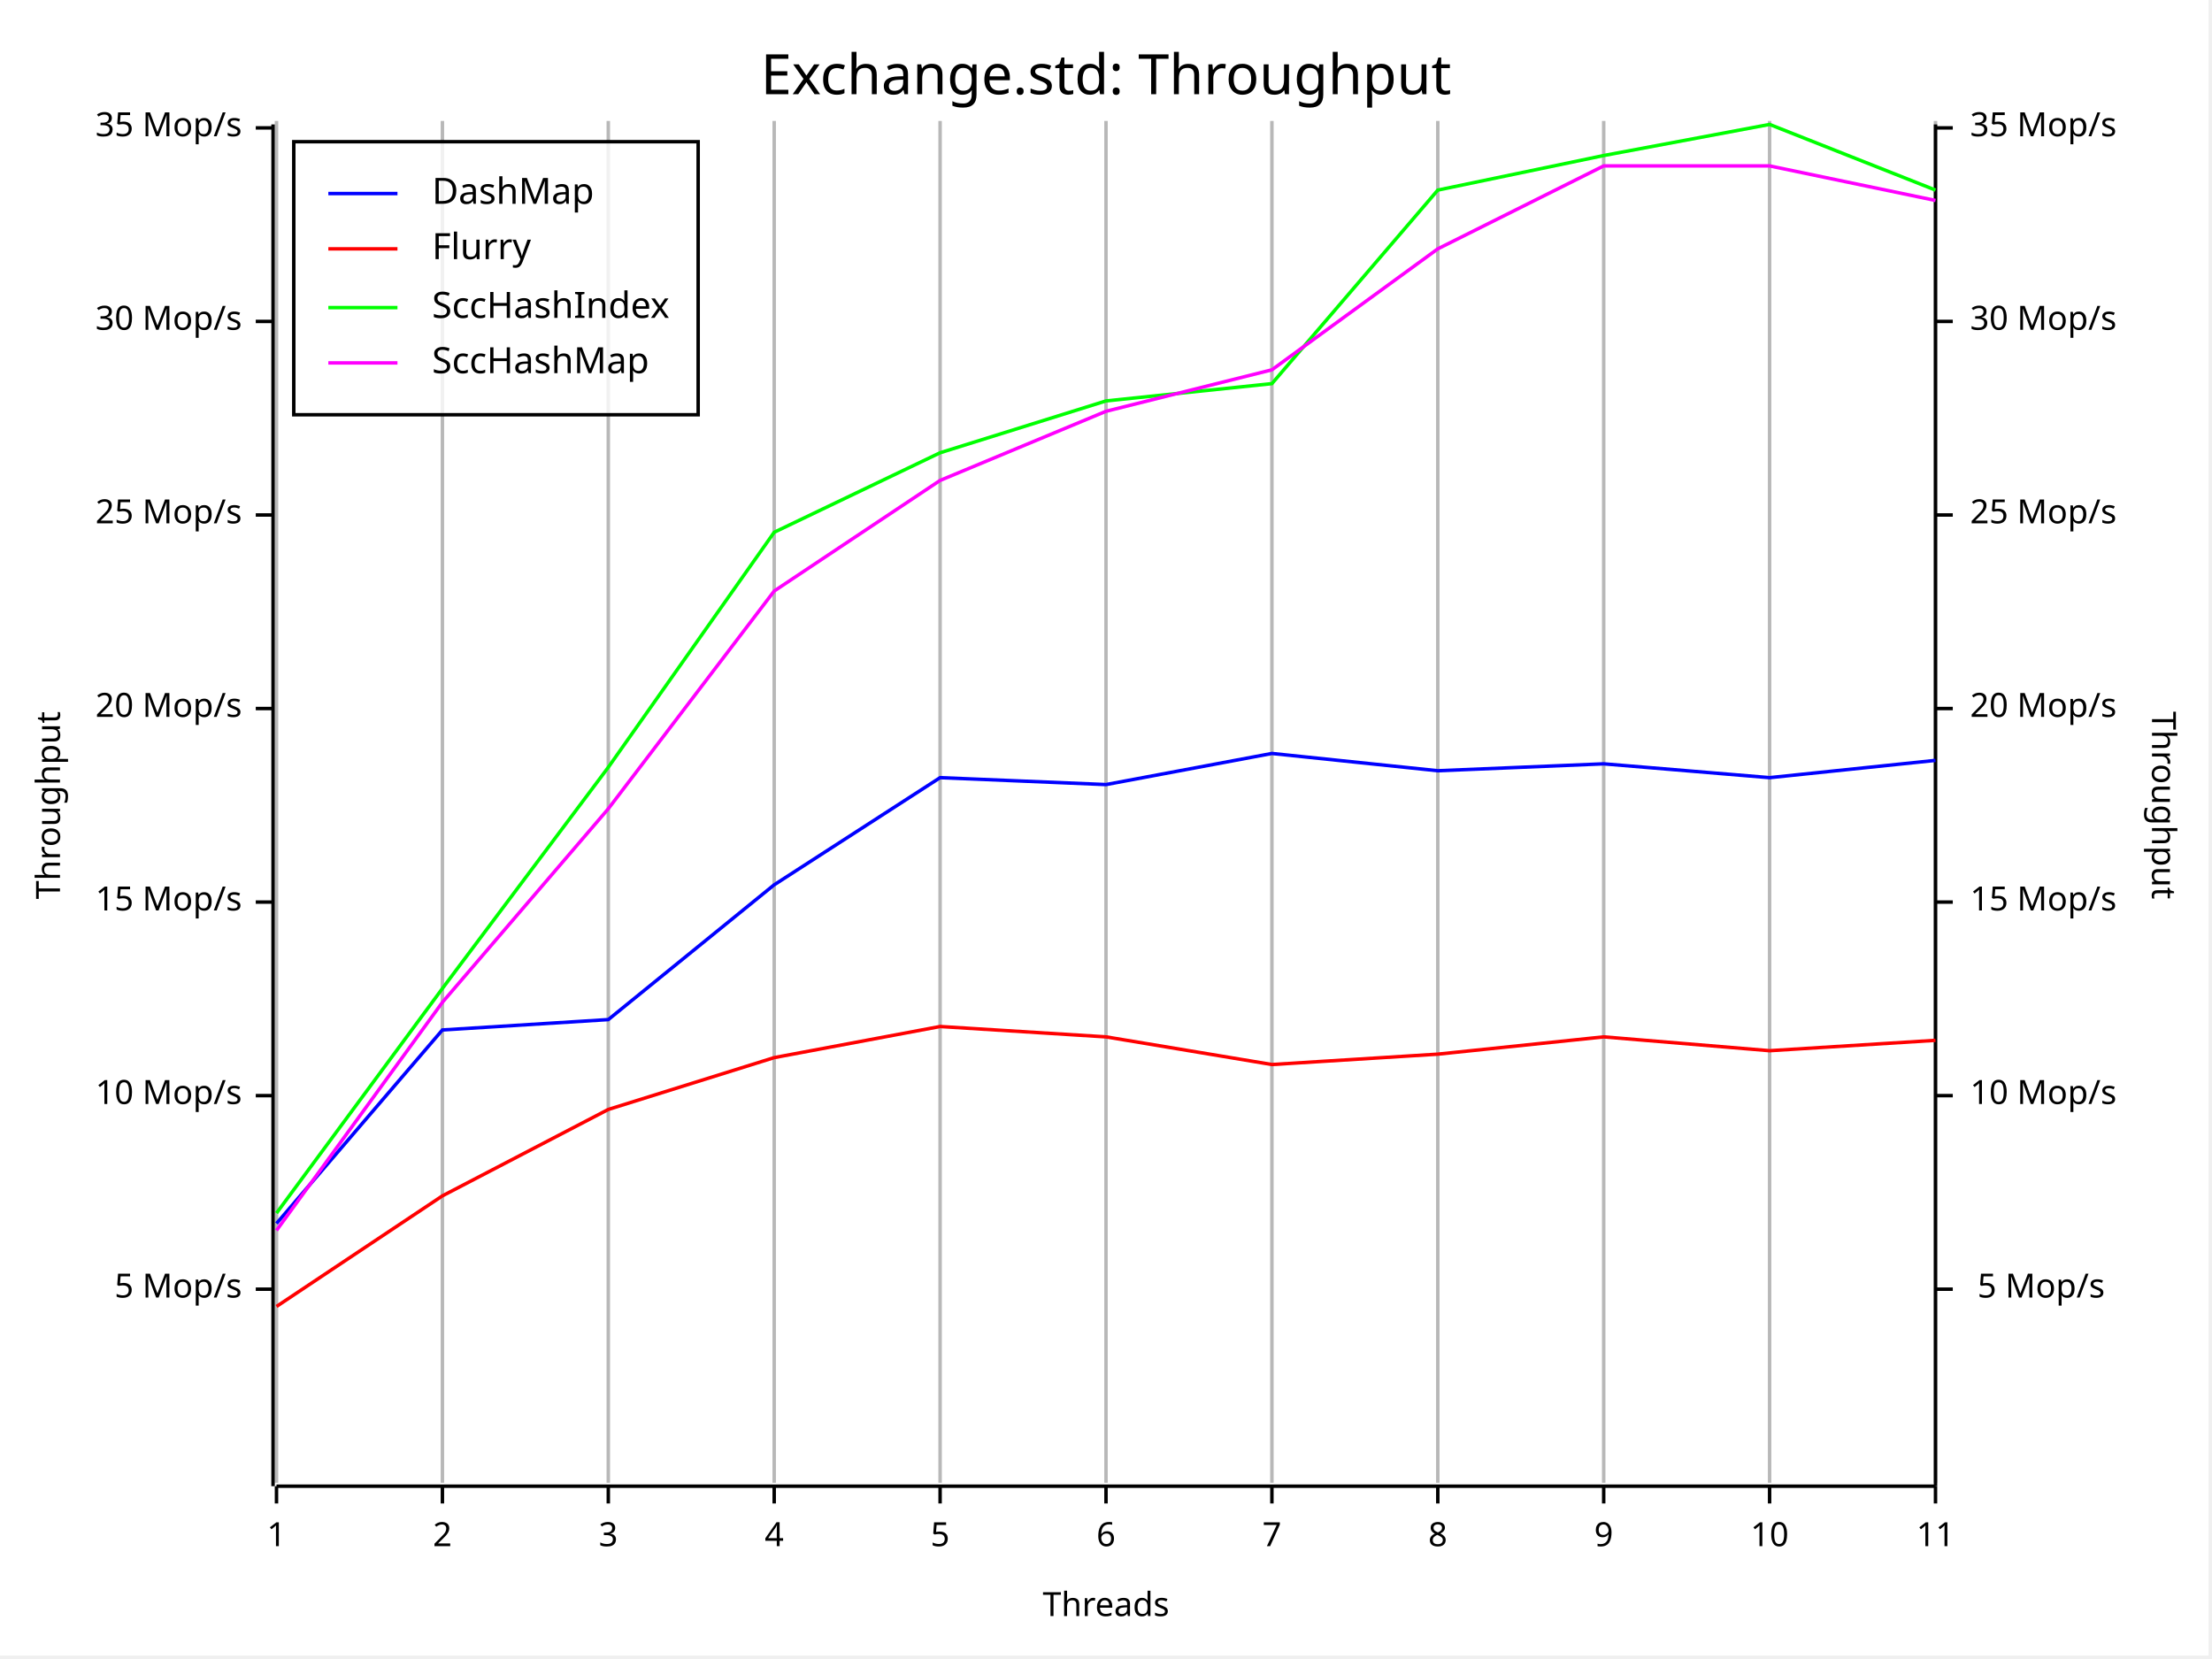
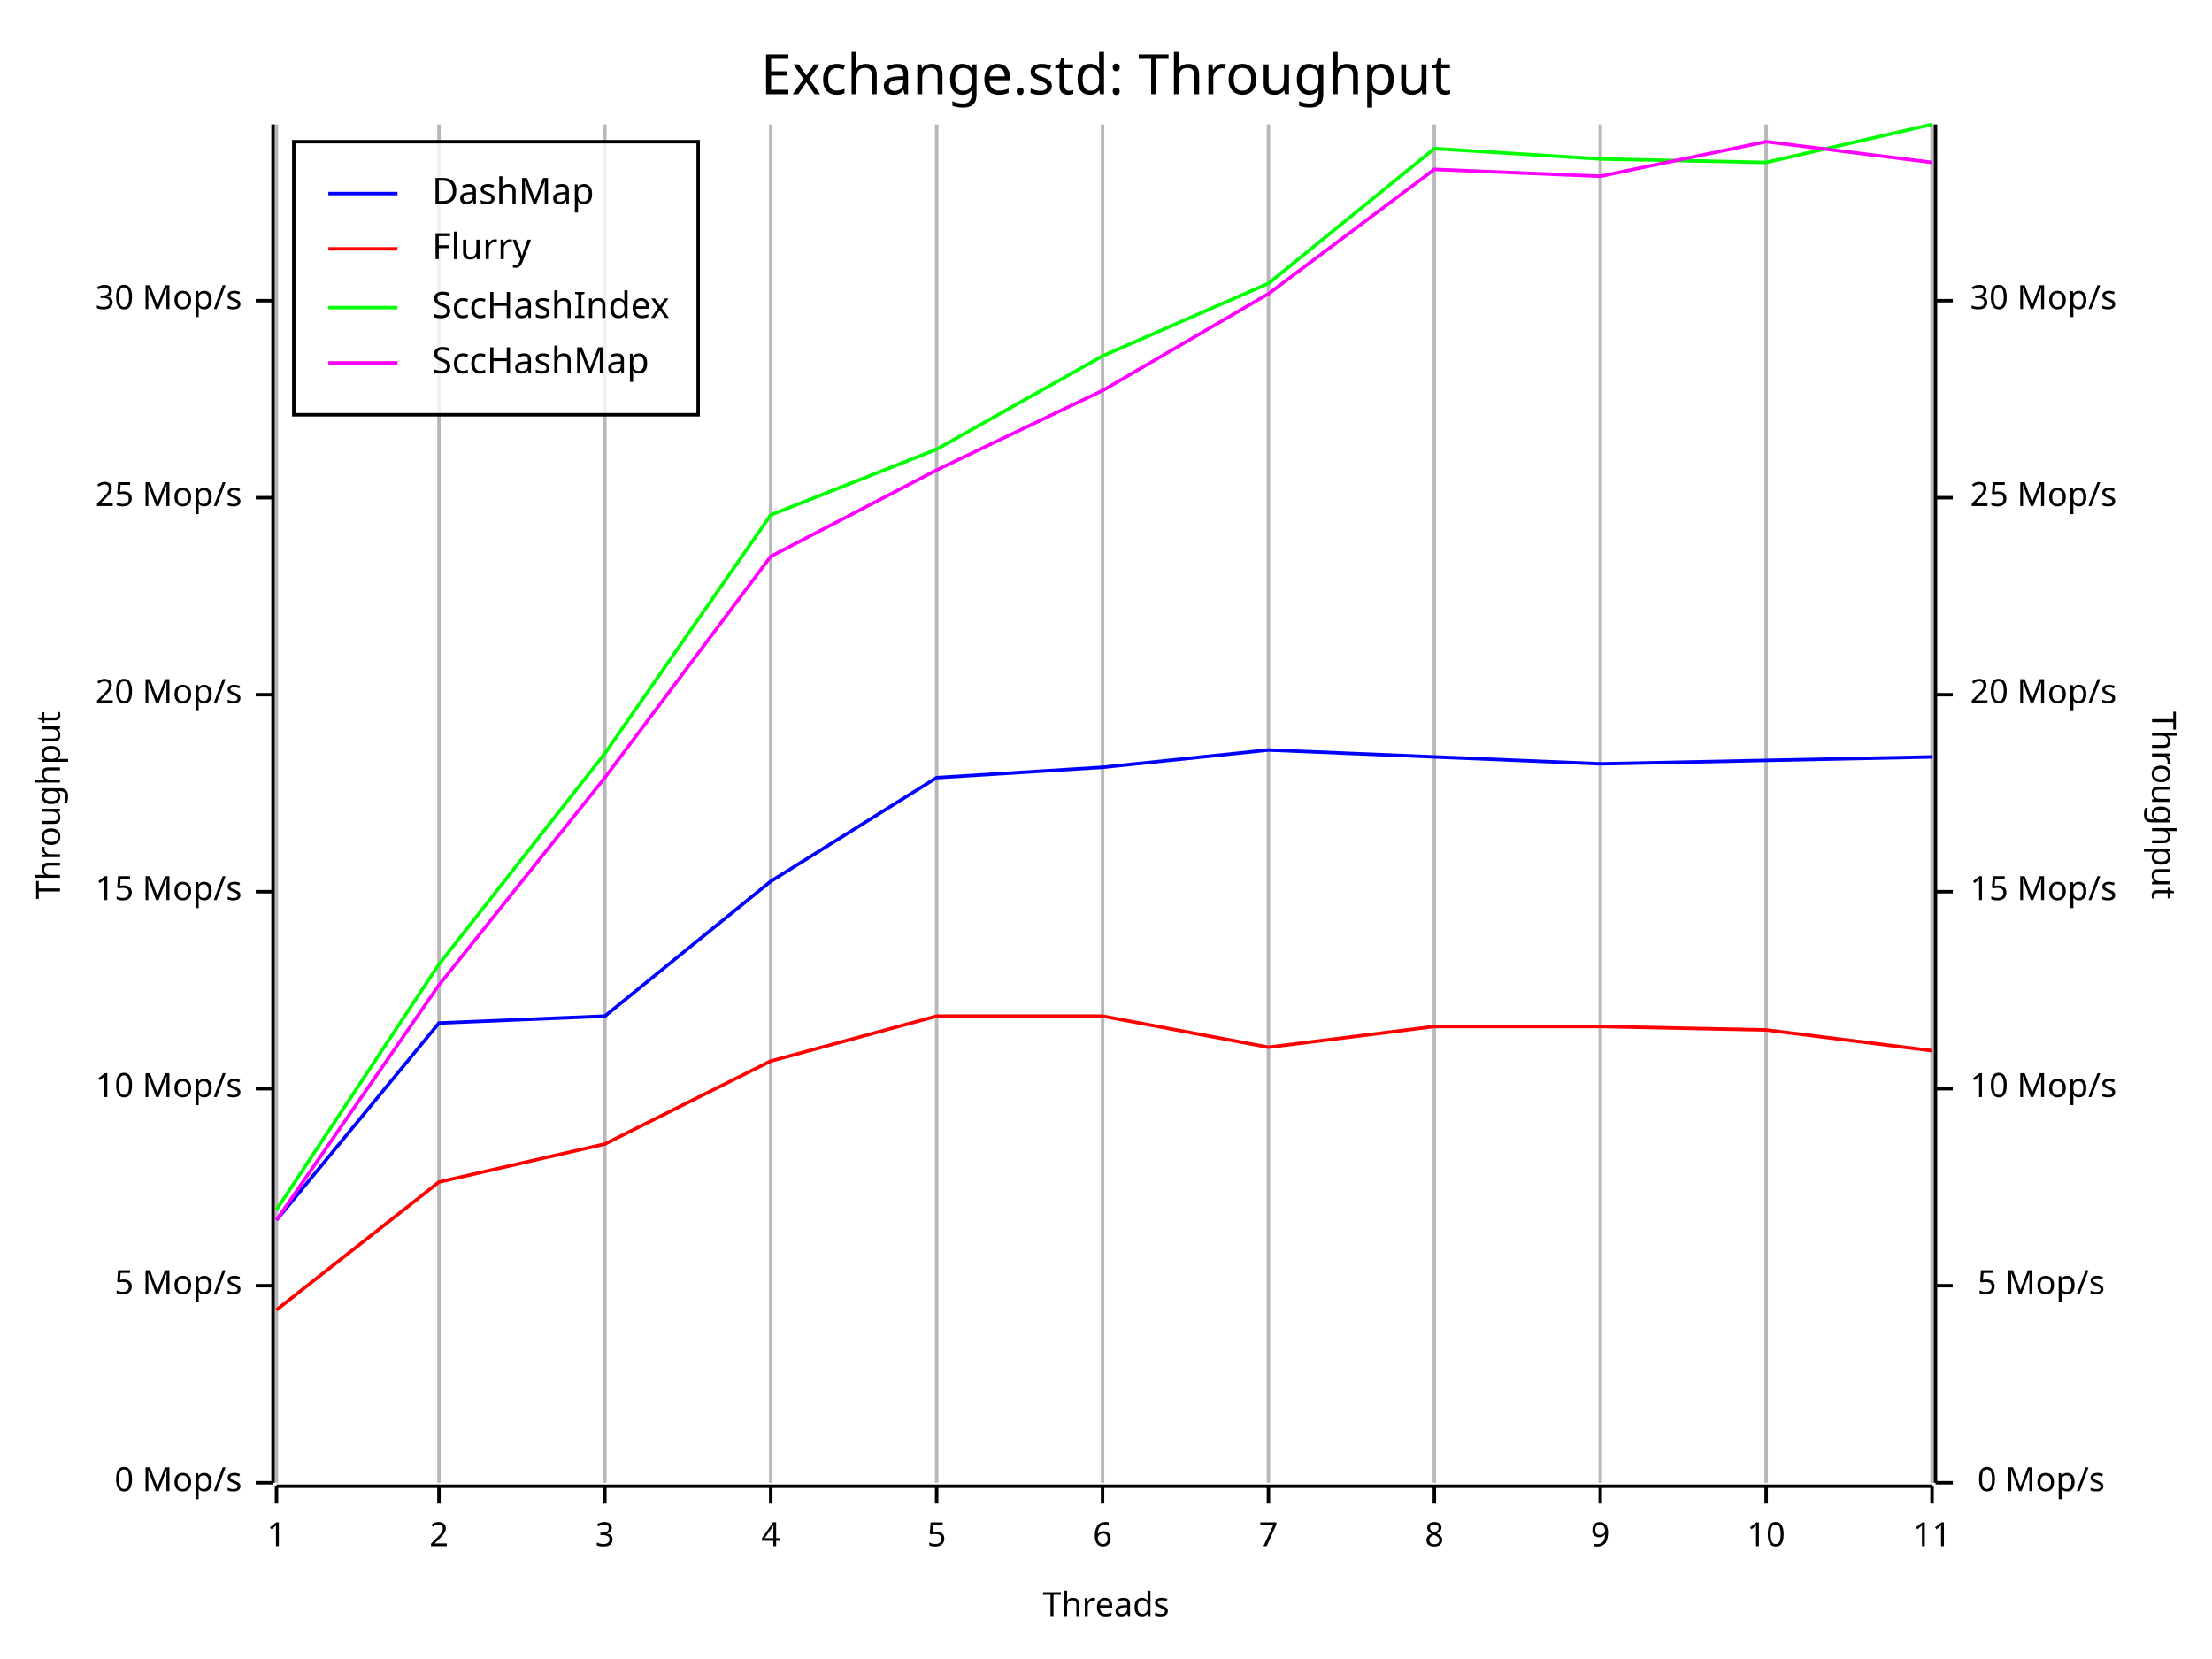
<svg xmlns="http://www.w3.org/2000/svg" width="640" height="480" viewBox="0 0 640 480">
-   <rect x="0" y="0" width="639" height="479" opacity="1" fill="#FFFFFF" stroke="none" />
+   <rect x="0" y="0" width="640" height="480" opacity="1" fill="#FFFFFF" stroke="none" />
  <text x="320" y="15" dy="0.76em" text-anchor="middle" font-family="Fira Code" font-size="16.129" opacity="1" fill="#000000">
Exchange.std: Throughput
</text>
-   <line opacity="0.1" stroke="#000000" stroke-width="1" x1="80" y1="429" x2="80" y2="35" />
-   <line opacity="0.1" stroke="#000000" stroke-width="1" x1="128" y1="429" x2="128" y2="35" />
-   <line opacity="0.1" stroke="#000000" stroke-width="1" x1="176" y1="429" x2="176" y2="35" />
-   <line opacity="0.1" stroke="#000000" stroke-width="1" x1="224" y1="429" x2="224" y2="35" />
-   <line opacity="0.1" stroke="#000000" stroke-width="1" x1="272" y1="429" x2="272" y2="35" />
-   <line opacity="0.1" stroke="#000000" stroke-width="1" x1="320" y1="429" x2="320" y2="35" />
-   <line opacity="0.1" stroke="#000000" stroke-width="1" x1="368" y1="429" x2="368" y2="35" />
-   <line opacity="0.1" stroke="#000000" stroke-width="1" x1="416" y1="429" x2="416" y2="35" />
-   <line opacity="0.1" stroke="#000000" stroke-width="1" x1="464" y1="429" x2="464" y2="35" />
-   <line opacity="0.1" stroke="#000000" stroke-width="1" x1="512" y1="429" x2="512" y2="35" />
-   <line opacity="0.1" stroke="#000000" stroke-width="1" x1="560" y1="429" x2="560" y2="35" />
+   <line opacity="0.1" stroke="#000000" stroke-width="1" x1="80" y1="429" x2="80" y2="36" />
+   <line opacity="0.1" stroke="#000000" stroke-width="1" x1="127" y1="429" x2="127" y2="36" />
+   <line opacity="0.1" stroke="#000000" stroke-width="1" x1="175" y1="429" x2="175" y2="36" />
+   <line opacity="0.1" stroke="#000000" stroke-width="1" x1="223" y1="429" x2="223" y2="36" />
+   <line opacity="0.1" stroke="#000000" stroke-width="1" x1="271" y1="429" x2="271" y2="36" />
+   <line opacity="0.1" stroke="#000000" stroke-width="1" x1="319" y1="429" x2="319" y2="36" />
+   <line opacity="0.1" stroke="#000000" stroke-width="1" x1="367" y1="429" x2="367" y2="36" />
+   <line opacity="0.1" stroke="#000000" stroke-width="1" x1="415" y1="429" x2="415" y2="36" />
+   <line opacity="0.1" stroke="#000000" stroke-width="1" x1="463" y1="429" x2="463" y2="36" />
+   <line opacity="0.1" stroke="#000000" stroke-width="1" x1="511" y1="429" x2="511" y2="36" />
+   <line opacity="0.1" stroke="#000000" stroke-width="1" x1="559" y1="429" x2="559" y2="36" />
  <text x="10" y="233" dy="0.76em" text-anchor="middle" font-family="sans-serif" font-size="9.677" opacity="1" fill="#000000" transform="rotate(270, 10, 233)">
Throughput
</text>
  <text x="320" y="470" dy="-0.5ex" text-anchor="middle" font-family="sans-serif" font-size="9.677" opacity="1" fill="#000000">
Threads
</text>
  <text x="630" y="233" dy="0.76em" text-anchor="middle" font-family="sans-serif" font-size="9.677" opacity="1" fill="#000000" transform="rotate(90, 630, 233)">
Throughput
</text>
-   <line opacity="0.2" stroke="#000000" stroke-width="1" x1="80" y1="429" x2="80" y2="35" />
-   <line opacity="0.2" stroke="#000000" stroke-width="1" x1="128" y1="429" x2="128" y2="35" />
-   <line opacity="0.2" stroke="#000000" stroke-width="1" x1="176" y1="429" x2="176" y2="35" />
-   <line opacity="0.2" stroke="#000000" stroke-width="1" x1="224" y1="429" x2="224" y2="35" />
-   <line opacity="0.2" stroke="#000000" stroke-width="1" x1="272" y1="429" x2="272" y2="35" />
-   <line opacity="0.2" stroke="#000000" stroke-width="1" x1="320" y1="429" x2="320" y2="35" />
-   <line opacity="0.2" stroke="#000000" stroke-width="1" x1="368" y1="429" x2="368" y2="35" />
-   <line opacity="0.2" stroke="#000000" stroke-width="1" x1="416" y1="429" x2="416" y2="35" />
-   <line opacity="0.2" stroke="#000000" stroke-width="1" x1="464" y1="429" x2="464" y2="35" />
-   <line opacity="0.2" stroke="#000000" stroke-width="1" x1="512" y1="429" x2="512" y2="35" />
-   <line opacity="0.2" stroke="#000000" stroke-width="1" x1="560" y1="429" x2="560" y2="35" />
-   <polyline fill="none" opacity="1" stroke="#000000" stroke-width="1" points="79,36 79,430 " />
-   <text x="70" y="373" dy="0.5ex" text-anchor="end" font-family="sans-serif" font-size="9.677" opacity="1" fill="#000000">
+   <line opacity="0.2" stroke="#000000" stroke-width="1" x1="80" y1="429" x2="80" y2="36" />
+   <line opacity="0.2" stroke="#000000" stroke-width="1" x1="127" y1="429" x2="127" y2="36" />
+   <line opacity="0.2" stroke="#000000" stroke-width="1" x1="175" y1="429" x2="175" y2="36" />
+   <line opacity="0.2" stroke="#000000" stroke-width="1" x1="223" y1="429" x2="223" y2="36" />
+   <line opacity="0.2" stroke="#000000" stroke-width="1" x1="271" y1="429" x2="271" y2="36" />
+   <line opacity="0.2" stroke="#000000" stroke-width="1" x1="319" y1="429" x2="319" y2="36" />
+   <line opacity="0.2" stroke="#000000" stroke-width="1" x1="367" y1="429" x2="367" y2="36" />
+   <line opacity="0.2" stroke="#000000" stroke-width="1" x1="415" y1="429" x2="415" y2="36" />
+   <line opacity="0.2" stroke="#000000" stroke-width="1" x1="463" y1="429" x2="463" y2="36" />
+   <line opacity="0.2" stroke="#000000" stroke-width="1" x1="511" y1="429" x2="511" y2="36" />
+   <line opacity="0.2" stroke="#000000" stroke-width="1" x1="559" y1="429" x2="559" y2="36" />
+   <polyline fill="none" opacity="1" stroke="#000000" stroke-width="1" points="79,36 79,429 " />
+   <text x="70" y="429" dy="0.5ex" text-anchor="end" font-family="sans-serif" font-size="9.677" opacity="1" fill="#000000">
+ 0 Mop/s
+ </text>
+   <polyline fill="none" opacity="1" stroke="#000000" stroke-width="1" points="74,429 79,429 " />
+   <text x="70" y="372" dy="0.5ex" text-anchor="end" font-family="sans-serif" font-size="9.677" opacity="1" fill="#000000">
5 Mop/s
</text>
-   <polyline fill="none" opacity="1" stroke="#000000" stroke-width="1" points="74,373 79,373 " />
-   <text x="70" y="317" dy="0.5ex" text-anchor="end" font-family="sans-serif" font-size="9.677" opacity="1" fill="#000000">
+   <polyline fill="none" opacity="1" stroke="#000000" stroke-width="1" points="74,372 79,372 " />
+   <text x="70" y="315" dy="0.5ex" text-anchor="end" font-family="sans-serif" font-size="9.677" opacity="1" fill="#000000">
10 Mop/s
</text>
-   <polyline fill="none" opacity="1" stroke="#000000" stroke-width="1" points="74,317 79,317 " />
-   <text x="70" y="261" dy="0.5ex" text-anchor="end" font-family="sans-serif" font-size="9.677" opacity="1" fill="#000000">
+   <polyline fill="none" opacity="1" stroke="#000000" stroke-width="1" points="74,315 79,315 " />
+   <text x="70" y="258" dy="0.5ex" text-anchor="end" font-family="sans-serif" font-size="9.677" opacity="1" fill="#000000">
15 Mop/s
</text>
-   <polyline fill="none" opacity="1" stroke="#000000" stroke-width="1" points="74,261 79,261 " />
-   <text x="70" y="205" dy="0.5ex" text-anchor="end" font-family="sans-serif" font-size="9.677" opacity="1" fill="#000000">
+   <polyline fill="none" opacity="1" stroke="#000000" stroke-width="1" points="74,258 79,258 " />
+   <text x="70" y="201" dy="0.5ex" text-anchor="end" font-family="sans-serif" font-size="9.677" opacity="1" fill="#000000">
20 Mop/s
</text>
-   <polyline fill="none" opacity="1" stroke="#000000" stroke-width="1" points="74,205 79,205 " />
-   <text x="70" y="149" dy="0.5ex" text-anchor="end" font-family="sans-serif" font-size="9.677" opacity="1" fill="#000000">
+   <polyline fill="none" opacity="1" stroke="#000000" stroke-width="1" points="74,201 79,201 " />
+   <text x="70" y="144" dy="0.5ex" text-anchor="end" font-family="sans-serif" font-size="9.677" opacity="1" fill="#000000">
25 Mop/s
</text>
-   <polyline fill="none" opacity="1" stroke="#000000" stroke-width="1" points="74,149 79,149 " />
-   <text x="70" y="93" dy="0.5ex" text-anchor="end" font-family="sans-serif" font-size="9.677" opacity="1" fill="#000000">
+   <polyline fill="none" opacity="1" stroke="#000000" stroke-width="1" points="74,144 79,144 " />
+   <text x="70" y="87" dy="0.5ex" text-anchor="end" font-family="sans-serif" font-size="9.677" opacity="1" fill="#000000">
30 Mop/s
</text>
-   <polyline fill="none" opacity="1" stroke="#000000" stroke-width="1" points="74,93 79,93 " />
-   <text x="70" y="37" dy="0.5ex" text-anchor="end" font-family="sans-serif" font-size="9.677" opacity="1" fill="#000000">
- 35 Mop/s
- </text>
-   <polyline fill="none" opacity="1" stroke="#000000" stroke-width="1" points="74,37 79,37 " />
-   <polyline fill="none" opacity="1" stroke="#000000" stroke-width="1" points="80,430 560,430 " />
+   <polyline fill="none" opacity="1" stroke="#000000" stroke-width="1" points="74,87 79,87 " />
+   <polyline fill="none" opacity="1" stroke="#000000" stroke-width="1" points="80,430 559,430 " />
  <text x="80" y="440" dy="0.76em" text-anchor="middle" font-family="sans-serif" font-size="9.677" opacity="1" fill="#000000">
1
</text>
  <polyline fill="none" opacity="1" stroke="#000000" stroke-width="1" points="80,430 80,435 " />
-   <text x="128" y="440" dy="0.76em" text-anchor="middle" font-family="sans-serif" font-size="9.677" opacity="1" fill="#000000">
+   <text x="127" y="440" dy="0.76em" text-anchor="middle" font-family="sans-serif" font-size="9.677" opacity="1" fill="#000000">
2
</text>
-   <polyline fill="none" opacity="1" stroke="#000000" stroke-width="1" points="128,430 128,435 " />
-   <text x="176" y="440" dy="0.76em" text-anchor="middle" font-family="sans-serif" font-size="9.677" opacity="1" fill="#000000">
+   <polyline fill="none" opacity="1" stroke="#000000" stroke-width="1" points="127,430 127,435 " />
+   <text x="175" y="440" dy="0.76em" text-anchor="middle" font-family="sans-serif" font-size="9.677" opacity="1" fill="#000000">
3
</text>
-   <polyline fill="none" opacity="1" stroke="#000000" stroke-width="1" points="176,430 176,435 " />
-   <text x="224" y="440" dy="0.76em" text-anchor="middle" font-family="sans-serif" font-size="9.677" opacity="1" fill="#000000">
+   <polyline fill="none" opacity="1" stroke="#000000" stroke-width="1" points="175,430 175,435 " />
+   <text x="223" y="440" dy="0.76em" text-anchor="middle" font-family="sans-serif" font-size="9.677" opacity="1" fill="#000000">
4
</text>
-   <polyline fill="none" opacity="1" stroke="#000000" stroke-width="1" points="224,430 224,435 " />
-   <text x="272" y="440" dy="0.76em" text-anchor="middle" font-family="sans-serif" font-size="9.677" opacity="1" fill="#000000">
+   <polyline fill="none" opacity="1" stroke="#000000" stroke-width="1" points="223,430 223,435 " />
+   <text x="271" y="440" dy="0.76em" text-anchor="middle" font-family="sans-serif" font-size="9.677" opacity="1" fill="#000000">
5
</text>
-   <polyline fill="none" opacity="1" stroke="#000000" stroke-width="1" points="272,430 272,435 " />
-   <text x="320" y="440" dy="0.76em" text-anchor="middle" font-family="sans-serif" font-size="9.677" opacity="1" fill="#000000">
+   <polyline fill="none" opacity="1" stroke="#000000" stroke-width="1" points="271,430 271,435 " />
+   <text x="319" y="440" dy="0.76em" text-anchor="middle" font-family="sans-serif" font-size="9.677" opacity="1" fill="#000000">
6
</text>
-   <polyline fill="none" opacity="1" stroke="#000000" stroke-width="1" points="320,430 320,435 " />
-   <text x="368" y="440" dy="0.76em" text-anchor="middle" font-family="sans-serif" font-size="9.677" opacity="1" fill="#000000">
+   <polyline fill="none" opacity="1" stroke="#000000" stroke-width="1" points="319,430 319,435 " />
+   <text x="367" y="440" dy="0.76em" text-anchor="middle" font-family="sans-serif" font-size="9.677" opacity="1" fill="#000000">
7
</text>
-   <polyline fill="none" opacity="1" stroke="#000000" stroke-width="1" points="368,430 368,435 " />
-   <text x="416" y="440" dy="0.76em" text-anchor="middle" font-family="sans-serif" font-size="9.677" opacity="1" fill="#000000">
+   <polyline fill="none" opacity="1" stroke="#000000" stroke-width="1" points="367,430 367,435 " />
+   <text x="415" y="440" dy="0.76em" text-anchor="middle" font-family="sans-serif" font-size="9.677" opacity="1" fill="#000000">
8
</text>
-   <polyline fill="none" opacity="1" stroke="#000000" stroke-width="1" points="416,430 416,435 " />
-   <text x="464" y="440" dy="0.76em" text-anchor="middle" font-family="sans-serif" font-size="9.677" opacity="1" fill="#000000">
+   <polyline fill="none" opacity="1" stroke="#000000" stroke-width="1" points="415,430 415,435 " />
+   <text x="463" y="440" dy="0.76em" text-anchor="middle" font-family="sans-serif" font-size="9.677" opacity="1" fill="#000000">
9
</text>
-   <polyline fill="none" opacity="1" stroke="#000000" stroke-width="1" points="464,430 464,435 " />
-   <text x="512" y="440" dy="0.76em" text-anchor="middle" font-family="sans-serif" font-size="9.677" opacity="1" fill="#000000">
+   <polyline fill="none" opacity="1" stroke="#000000" stroke-width="1" points="463,430 463,435 " />
+   <text x="511" y="440" dy="0.76em" text-anchor="middle" font-family="sans-serif" font-size="9.677" opacity="1" fill="#000000">
10
</text>
-   <polyline fill="none" opacity="1" stroke="#000000" stroke-width="1" points="512,430 512,435 " />
-   <text x="560" y="440" dy="0.76em" text-anchor="middle" font-family="sans-serif" font-size="9.677" opacity="1" fill="#000000">
+   <polyline fill="none" opacity="1" stroke="#000000" stroke-width="1" points="511,430 511,435 " />
+   <text x="559" y="440" dy="0.76em" text-anchor="middle" font-family="sans-serif" font-size="9.677" opacity="1" fill="#000000">
11
</text>
-   <polyline fill="none" opacity="1" stroke="#000000" stroke-width="1" points="560,430 560,435 " />
-   <polyline fill="none" opacity="1" stroke="#000000" stroke-width="1" points="560,36 560,430 " />
-   <text x="609" y="373" dy="0.5ex" text-anchor="end" font-family="sans-serif" font-size="9.677" opacity="1" fill="#000000">
+   <polyline fill="none" opacity="1" stroke="#000000" stroke-width="1" points="559,430 559,435 " />
+   <polyline fill="none" opacity="1" stroke="#000000" stroke-width="1" points="560,36 560,429 " />
+   <text x="609" y="429" dy="0.5ex" text-anchor="end" font-family="sans-serif" font-size="9.677" opacity="1" fill="#000000">
+ 0 Mop/s
+ </text>
+   <polyline fill="none" opacity="1" stroke="#000000" stroke-width="1" points="560,429 565,429 " />
+   <text x="609" y="372" dy="0.5ex" text-anchor="end" font-family="sans-serif" font-size="9.677" opacity="1" fill="#000000">
5 Mop/s
</text>
-   <polyline fill="none" opacity="1" stroke="#000000" stroke-width="1" points="560,373 565,373 " />
-   <text x="570" y="317" dy="0.5ex" text-anchor="start" font-family="sans-serif" font-size="9.677" opacity="1" fill="#000000">
+   <polyline fill="none" opacity="1" stroke="#000000" stroke-width="1" points="560,372 565,372 " />
+   <text x="570" y="315" dy="0.5ex" text-anchor="start" font-family="sans-serif" font-size="9.677" opacity="1" fill="#000000">
10 Mop/s
</text>
-   <polyline fill="none" opacity="1" stroke="#000000" stroke-width="1" points="560,317 565,317 " />
-   <text x="570" y="261" dy="0.5ex" text-anchor="start" font-family="sans-serif" font-size="9.677" opacity="1" fill="#000000">
+   <polyline fill="none" opacity="1" stroke="#000000" stroke-width="1" points="560,315 565,315 " />
+   <text x="570" y="258" dy="0.5ex" text-anchor="start" font-family="sans-serif" font-size="9.677" opacity="1" fill="#000000">
15 Mop/s
</text>
-   <polyline fill="none" opacity="1" stroke="#000000" stroke-width="1" points="560,261 565,261 " />
-   <text x="570" y="205" dy="0.5ex" text-anchor="start" font-family="sans-serif" font-size="9.677" opacity="1" fill="#000000">
+   <polyline fill="none" opacity="1" stroke="#000000" stroke-width="1" points="560,258 565,258 " />
+   <text x="570" y="201" dy="0.5ex" text-anchor="start" font-family="sans-serif" font-size="9.677" opacity="1" fill="#000000">
20 Mop/s
</text>
-   <polyline fill="none" opacity="1" stroke="#000000" stroke-width="1" points="560,205 565,205 " />
-   <text x="570" y="149" dy="0.5ex" text-anchor="start" font-family="sans-serif" font-size="9.677" opacity="1" fill="#000000">
+   <polyline fill="none" opacity="1" stroke="#000000" stroke-width="1" points="560,201 565,201 " />
+   <text x="570" y="144" dy="0.5ex" text-anchor="start" font-family="sans-serif" font-size="9.677" opacity="1" fill="#000000">
25 Mop/s
</text>
-   <polyline fill="none" opacity="1" stroke="#000000" stroke-width="1" points="560,149 565,149 " />
-   <text x="570" y="93" dy="0.5ex" text-anchor="start" font-family="sans-serif" font-size="9.677" opacity="1" fill="#000000">
+   <polyline fill="none" opacity="1" stroke="#000000" stroke-width="1" points="560,144 565,144 " />
+   <text x="570" y="87" dy="0.5ex" text-anchor="start" font-family="sans-serif" font-size="9.677" opacity="1" fill="#000000">
30 Mop/s
</text>
-   <polyline fill="none" opacity="1" stroke="#000000" stroke-width="1" points="560,93 565,93 " />
-   <text x="570" y="37" dy="0.5ex" text-anchor="start" font-family="sans-serif" font-size="9.677" opacity="1" fill="#000000">
- 35 Mop/s
- </text>
-   <polyline fill="none" opacity="1" stroke="#000000" stroke-width="1" points="560,37 565,37 " />
-   <polyline fill="none" opacity="1" stroke="#0000FF" stroke-width="1" points="80,354 128,298 176,295 224,256 272,225 320,227 368,218 416,223 464,221 512,225 560,220 " />
-   <polyline fill="none" opacity="1" stroke="#FF0000" stroke-width="1" points="80,378 128,346 176,321 224,306 272,297 320,300 368,308 416,305 464,300 512,304 560,301 " />
-   <polyline fill="none" opacity="1" stroke="#00FF00" stroke-width="1" points="80,351 128,286 176,222 224,154 272,131 320,116 368,111 416,55 464,45 512,36 560,55 " />
-   <polyline fill="none" opacity="1" stroke="#FF00FF" stroke-width="1" points="80,356 128,290 176,234 224,171 272,139 320,119 368,107 416,72 464,48 512,48 560,58 " />
+   <polyline fill="none" opacity="1" stroke="#000000" stroke-width="1" points="560,87 565,87 " />
+   <polyline fill="none" opacity="1" stroke="#0000FF" stroke-width="1" points="80,353 127,296 175,294 223,255 271,225 319,222 367,217 415,219 463,221 511,220 559,219 " />
+   <polyline fill="none" opacity="1" stroke="#FF0000" stroke-width="1" points="80,379 127,342 175,331 223,307 271,294 319,294 367,303 415,297 463,297 511,298 559,304 " />
+   <polyline fill="none" opacity="1" stroke="#00FF00" stroke-width="1" points="80,350 127,279 175,218 223,149 271,130 319,103 367,82 415,43 463,46 511,47 559,36 " />
+   <polyline fill="none" opacity="1" stroke="#FF00FF" stroke-width="1" points="80,353 127,285 175,225 223,161 271,136 319,113 367,85 415,49 463,51 511,41 559,47 " />
  <rect x="85" y="41" width="117" height="79" opacity="0.8" fill="#FFFFFF" stroke="none" />
  <rect x="85" y="41" width="117" height="79" opacity="1" fill="none" stroke="#000000" />
  <text x="125" y="51" dy="0.76em" text-anchor="start" font-family="Fira Code" font-size="10.484" opacity="1" fill="#000000">
DashMap
</text>
  <text x="125" y="67" dy="0.76em" text-anchor="start" font-family="Fira Code" font-size="10.484" opacity="1" fill="#000000">
Flurry
</text>
  <text x="125" y="84" dy="0.76em" text-anchor="start" font-family="Fira Code" font-size="10.484" opacity="1" fill="#000000">
SccHashIndex
</text>
  <text x="125" y="100" dy="0.76em" text-anchor="start" font-family="Fira Code" font-size="10.484" opacity="1" fill="#000000">
SccHashMap
</text>
  <polyline fill="none" opacity="1" stroke="#0000FF" stroke-width="1" points="95,56 115,56 " />
  <polyline fill="none" opacity="1" stroke="#FF0000" stroke-width="1" points="95,72 115,72 " />
  <polyline fill="none" opacity="1" stroke="#00FF00" stroke-width="1" points="95,89 115,89 " />
  <polyline fill="none" opacity="1" stroke="#FF00FF" stroke-width="1" points="95,105 115,105 " />
</svg>
